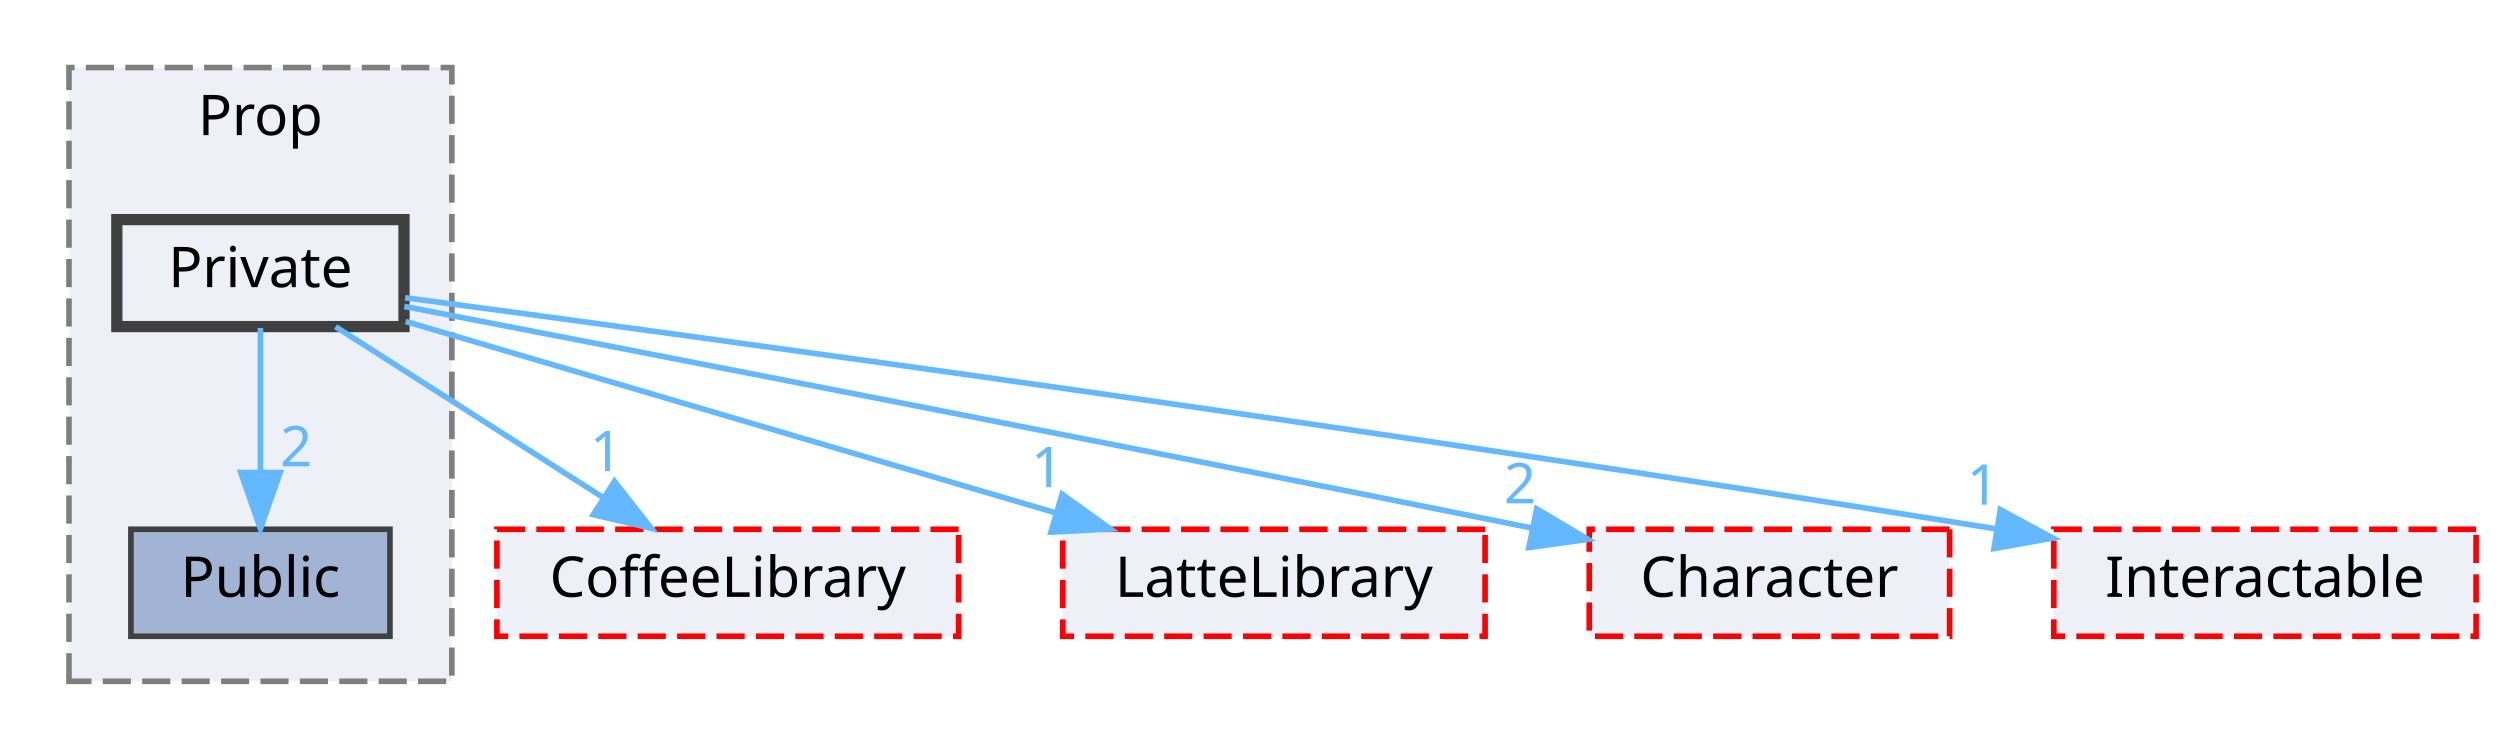
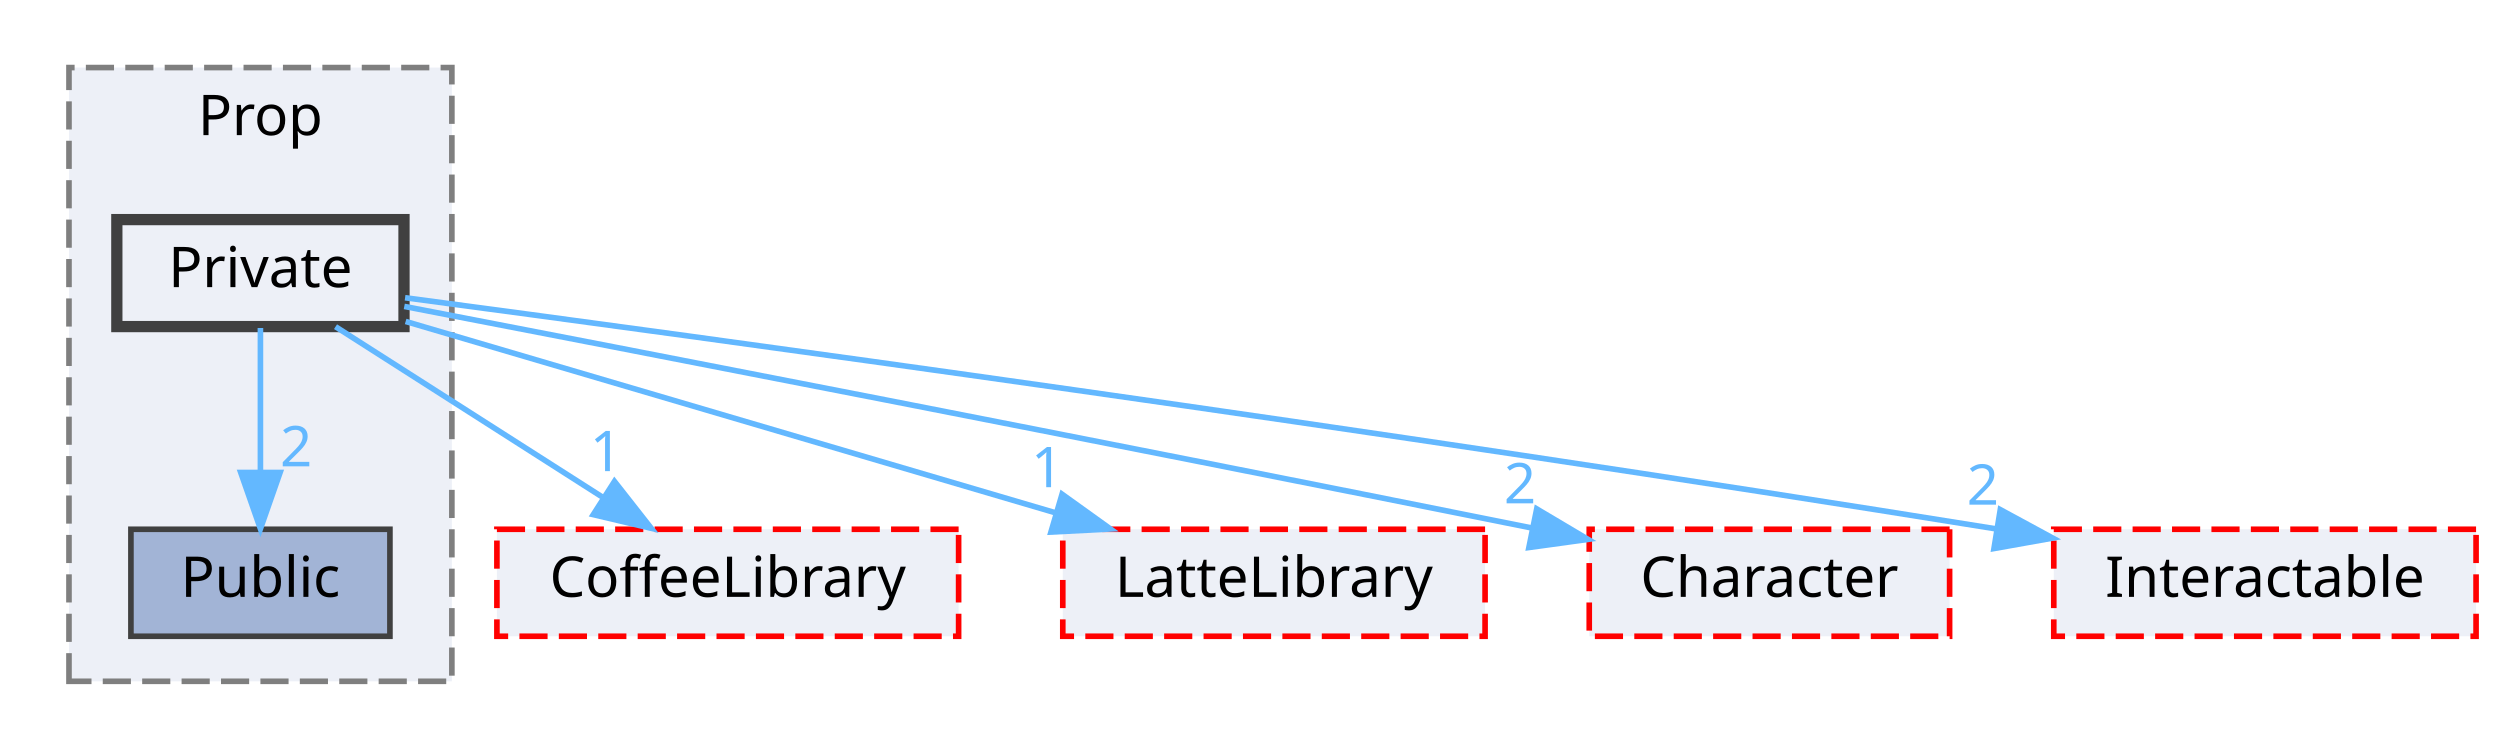
<svg xmlns="http://www.w3.org/2000/svg" xmlns:xlink="http://www.w3.org/1999/xlink" width="444pt" height="133pt" viewBox="0.00 0.00 443.50 133.00">
  <g id="graph0" class="graph" transform="scale(1 1) rotate(0) translate(4 129)">
    <g id="clust1" class="cluster">
      <g id="a_clust1">
        <a xlink:href="dir_2268d321c547a1269f0f0801cfba1f77.html" target="_top" xlink:title="Prop">
          <polygon fill="#edf0f7" stroke="#7f7f7f" stroke-dasharray="5,2" points="8,-8 8,-117 76,-117 76,-8 8,-8" />
          <text text-anchor="middle" x="42" y="-105" font-family="Malgun Gothic" font-size="10.00">Prop</text>
        </a>
      </g>
    </g>
    <g id="node1" class="node">
      <g id="a_node1">
        <a xlink:href="dir_13cb8c28526713b34d584b8e10191ceb.html" target="_top" xlink:title="Public">
          <polygon fill="#a2b4d6" stroke="#404040" points="65,-35 19,-35 19,-16 65,-16 65,-35" />
          <text text-anchor="middle" x="42" y="-23" font-family="Malgun Gothic" font-size="10.00">Public</text>
        </a>
      </g>
    </g>
    <g id="node2" class="node">
      <g id="a_node2">
        <a xlink:href="dir_1d7bfdd86517d83f393675eb912eaf09.html" target="_top" xlink:title="Private">
          <polygon fill="#edf0f7" stroke="#404040" stroke-width="2" points="67.5,-90 16.5,-90 16.5,-71 67.5,-71 67.5,-90" />
          <text text-anchor="middle" x="42" y="-78" font-family="Malgun Gothic" font-size="10.00">Private</text>
        </a>
      </g>
    </g>
    <g id="edge1" class="edge">
      <g id="a_edge1">
        <a xlink:href="dir_000026_000043.html" target="_top">
          <path fill="none" stroke="#63b8ff" d="M42,-70.75C42,-63.8 42,-53.85 42,-45.13" />
          <polygon fill="#63b8ff" stroke="#63b8ff" points="45.5,-45.09 42,-35.09 38.5,-45.09 45.5,-45.09" />
        </a>
      </g>
      <g id="a_edge1-headlabel">
        <a xlink:href="dir_000026_000043.html" target="_top" xlink:title="2">
          <text text-anchor="middle" x="48.34" y="-46.18" font-family="Malgun Gothic" font-size="10.00" fill="#63b8ff">2</text>
        </a>
      </g>
    </g>
    <g id="node3" class="node">
      <g id="a_node3">
        <a xlink:href="dir_2270f6753238979635db772f09123181.html" target="_top" xlink:title="CoffeeLibrary">
          <polygon fill="#edf0f7" stroke="red" stroke-dasharray="5,2" points="166,-35 84,-35 84,-16 166,-16 166,-35" />
          <text text-anchor="middle" x="125" y="-23" font-family="Malgun Gothic" font-size="10.00">CoffeeLibrary</text>
        </a>
      </g>
    </g>
    <g id="edge2" class="edge">
      <g id="a_edge2">
        <a xlink:href="dir_000026_000003.html" target="_top">
          <path fill="none" stroke="#63b8ff" d="M55.34,-70.98C68.09,-62.84 87.55,-50.41 102.67,-40.76" />
          <polygon fill="#63b8ff" stroke="#63b8ff" points="104.88,-43.5 111.42,-35.17 101.11,-37.6 104.88,-43.5" />
        </a>
      </g>
      <g id="a_edge2-headlabel">
        <a xlink:href="dir_000026_000003.html" target="_top" xlink:title="1">
          <text text-anchor="middle" x="103.38" y="-45.33" font-family="Malgun Gothic" font-size="10.00" fill="#63b8ff">1</text>
        </a>
      </g>
    </g>
    <g id="node4" class="node">
      <g id="a_node4">
        <a xlink:href="dir_399370037b6f5ff6b0840148d18ec8d9.html" target="_top" xlink:title="LatteLibrary">
          <polygon fill="#edf0f7" stroke="red" stroke-dasharray="5,2" points="259.5,-35 184.5,-35 184.5,-16 259.5,-16 259.5,-35" />
          <text text-anchor="middle" x="222" y="-23" font-family="Malgun Gothic" font-size="10.00">LatteLibrary</text>
        </a>
      </g>
    </g>
    <g id="edge3" class="edge">
      <g id="a_edge3">
        <a xlink:href="dir_000026_000009.html" target="_top">
          <path fill="none" stroke="#63b8ff" d="M67.79,-71.91C97.96,-63.02 148.22,-48.22 183.12,-37.95" />
          <polygon fill="#63b8ff" stroke="#63b8ff" points="184.37,-41.23 192.98,-35.05 182.4,-34.51 184.37,-41.23" />
        </a>
      </g>
      <g id="a_edge3-headlabel">
        <a xlink:href="dir_000026_000009.html" target="_top" xlink:title="1">
          <text text-anchor="middle" x="181.73" y="-42.47" font-family="Malgun Gothic" font-size="10.00" fill="#63b8ff">1</text>
        </a>
      </g>
    </g>
    <g id="node5" class="node">
      <g id="a_node5">
        <a xlink:href="dir_71a9f6b769ee24fe8598c19ea2d70480.html" target="_top" xlink:title="Character">
          <polygon fill="#edf0f7" stroke="red" stroke-dasharray="5,2" points="342,-35 278,-35 278,-16 342,-16 342,-35" />
          <text text-anchor="middle" x="310" y="-23" font-family="Malgun Gothic" font-size="10.00">Character</text>
        </a>
      </g>
    </g>
    <g id="edge4" class="edge">
      <g id="a_edge4">
        <a xlink:href="dir_000026_000002.html" target="_top">
          <path fill="none" stroke="#63b8ff" d="M67.55,-74.58C107.87,-66.81 188.96,-51.09 267.69,-35.25" />
          <polygon fill="#63b8ff" stroke="#63b8ff" points="268.67,-38.62 277.78,-33.21 267.28,-31.76 268.67,-38.62" />
        </a>
      </g>
      <g id="a_edge4-headlabel">
        <a xlink:href="dir_000026_000002.html" target="_top" xlink:title="2">
          <text text-anchor="middle" x="265.7" y="-39.61" font-family="Malgun Gothic" font-size="10.00" fill="#63b8ff">2</text>
        </a>
      </g>
    </g>
    <g id="node6" class="node">
      <g id="a_node6">
        <a xlink:href="dir_b7459e4428712e32d7c860db6e401a05.html" target="_top" xlink:title="Interactable">
          <polygon fill="#edf0f7" stroke="red" stroke-dasharray="5,2" points="435.5,-35 360.5,-35 360.5,-16 435.5,-16 435.5,-35" />
          <text text-anchor="middle" x="398" y="-23" font-family="Malgun Gothic" font-size="10.00">Interactable</text>
        </a>
      </g>
    </g>
    <g id="edge5" class="edge">
      <g id="a_edge5">
        <a xlink:href="dir_000026_000008.html" target="_top">
          <path fill="none" stroke="#63b8ff" d="M67.69,-76.12C119.16,-69.27 238.86,-53.02 350.25,-35.07" />
          <polygon fill="#63b8ff" stroke="#63b8ff" points="351,-38.49 360.31,-33.44 349.88,-31.58 351,-38.49" />
        </a>
      </g>
      <g id="a_edge5-headlabel">
-         <a xlink:href="dir_000026_000008.html" target="_top" xlink:title="1">
-           <text text-anchor="middle" x="347.9" y="-39.37" font-family="Malgun Gothic" font-size="10.00" fill="#63b8ff">1</text>
+         <a xlink:href="dir_000026_000008.html" target="_top" xlink:title="2">
+           <text text-anchor="middle" x="347.9" y="-39.37" font-family="Malgun Gothic" font-size="10.00" fill="#63b8ff">2</text>
        </a>
      </g>
    </g>
  </g>
</svg>
